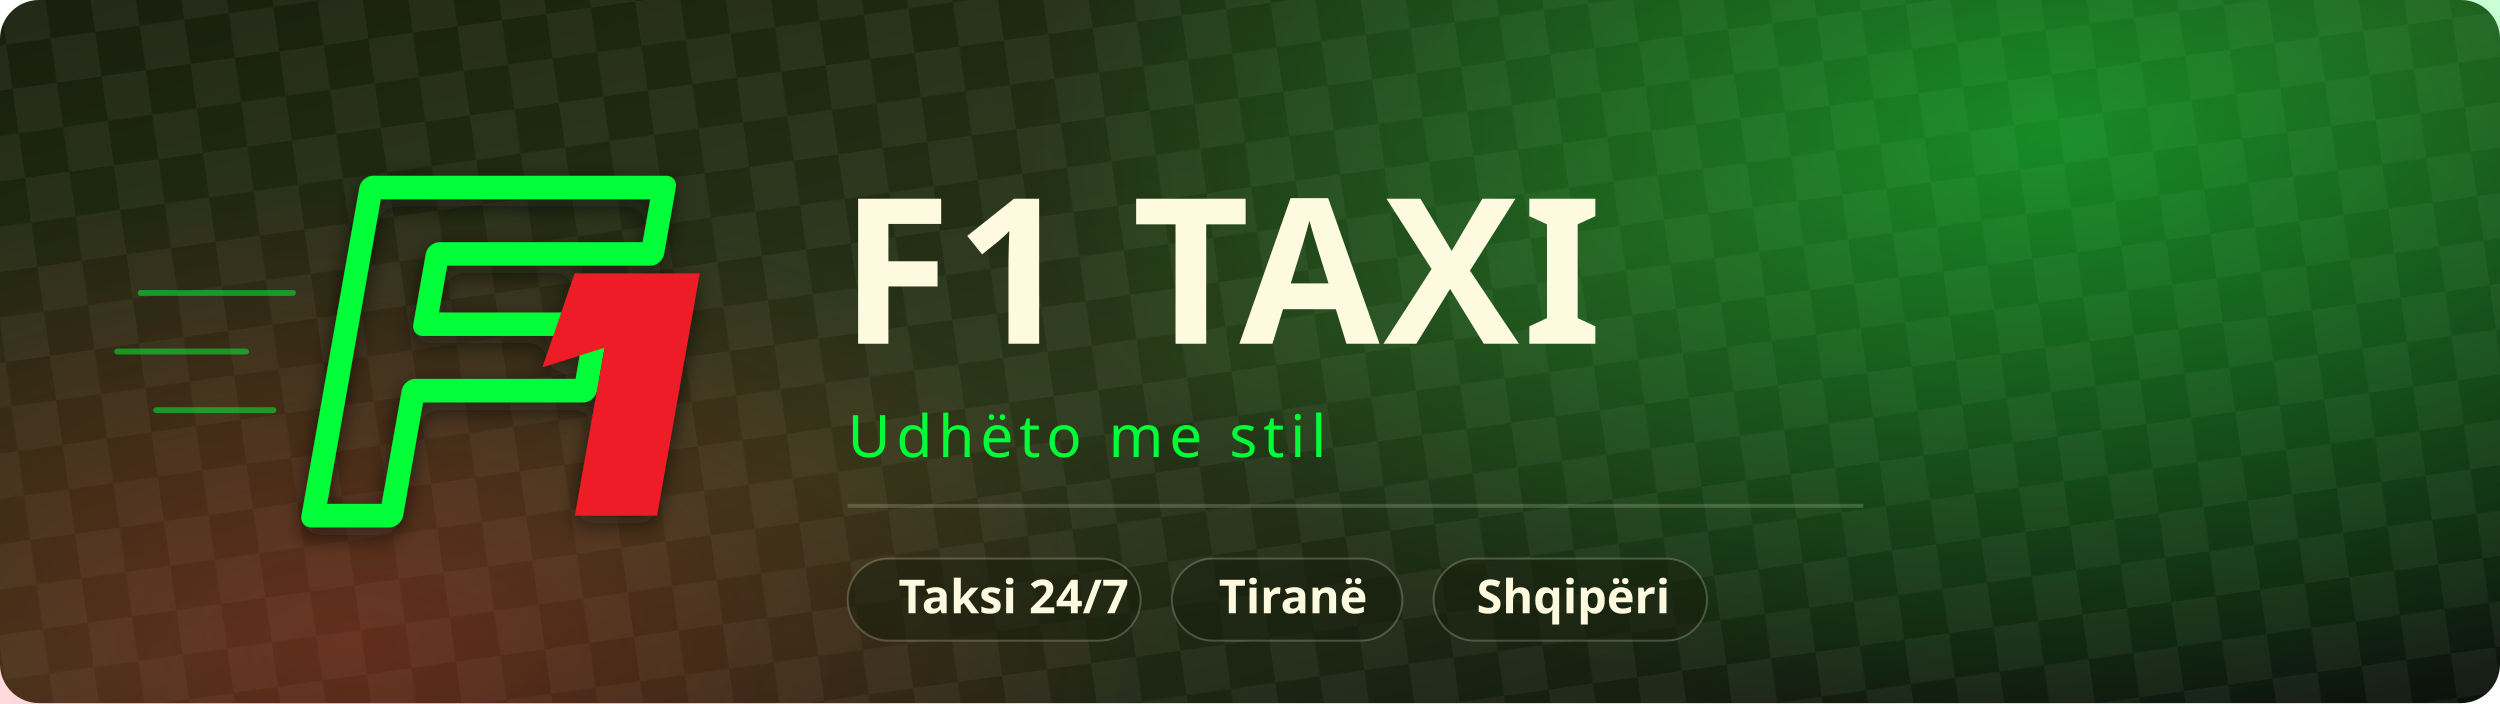
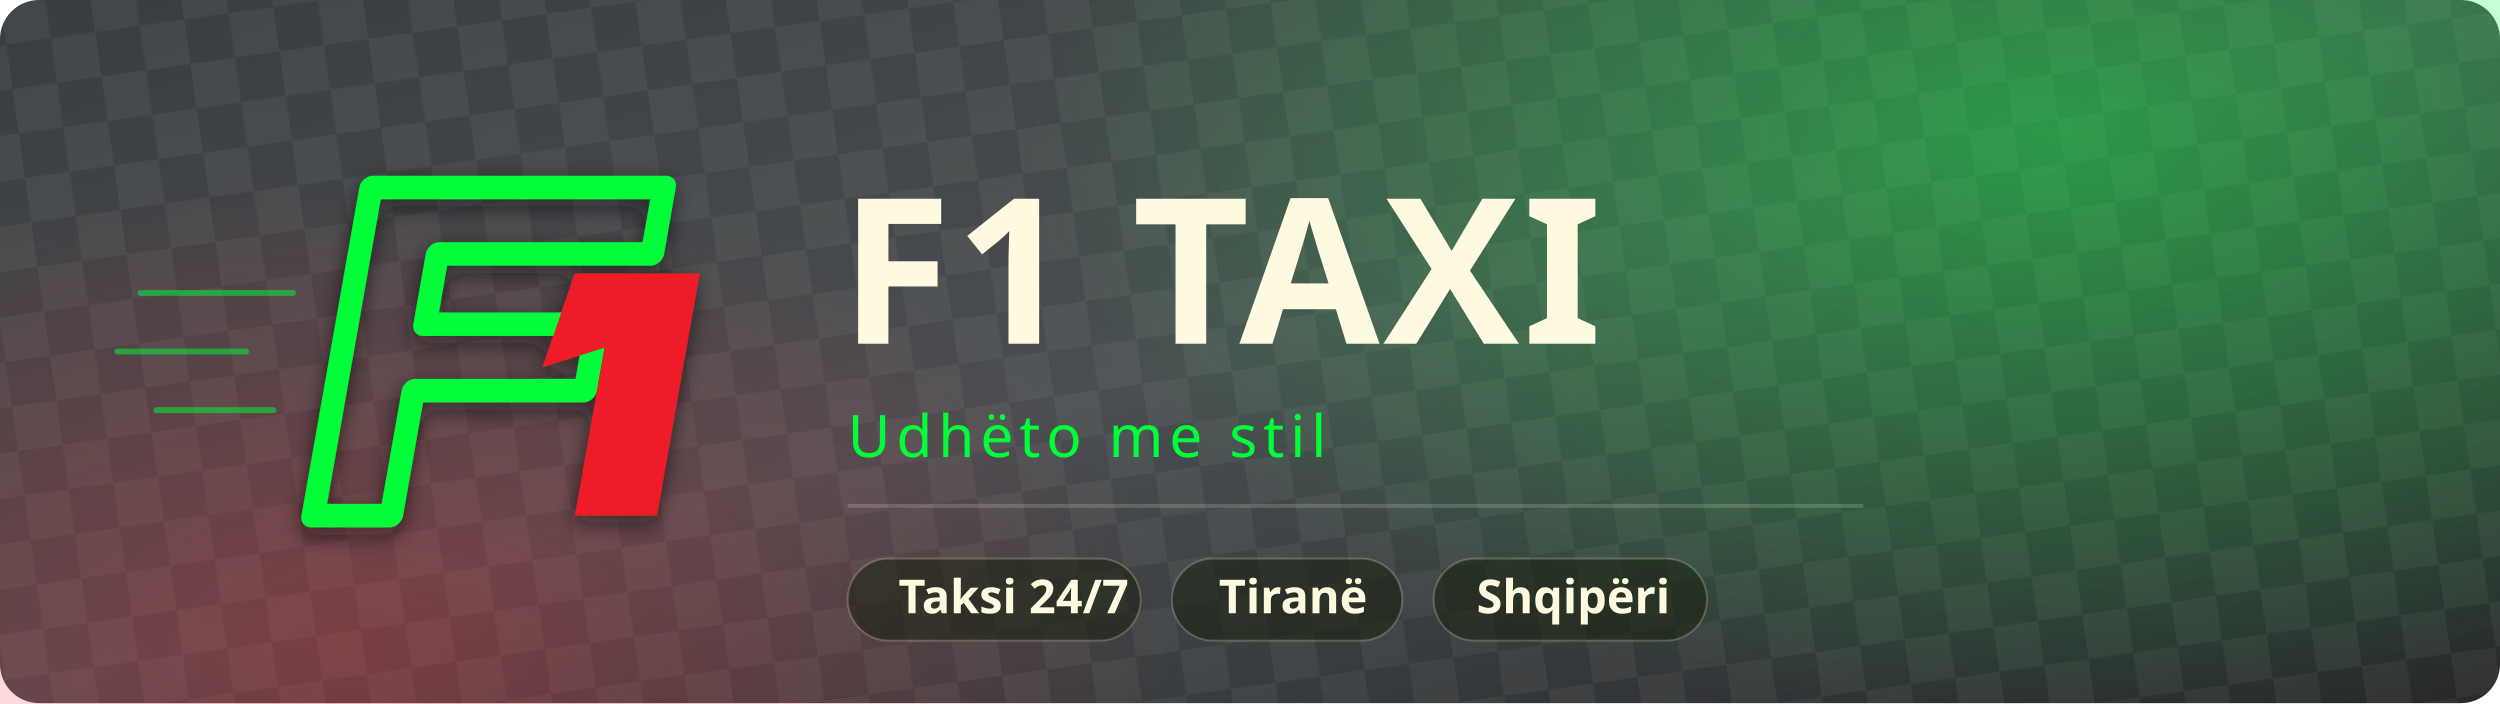
<svg xmlns="http://www.w3.org/2000/svg" width="1280" height="360" viewBox="0 0 1280 360" fill="none" role="img" aria-label="F1 Taxi — Taksi 24/7 në Tiranë">
  <defs>
    <linearGradient id="bg" x1="0" y1="0" x2="1" y2="1">
-       <stop offset="0" stop-color="#181f0d" />
-       <stop offset="0.5" stop-color="#283618" />
-       <stop offset="1" stop-color="#0b120c" />
+       <stop offset="0" stop-color="#3a3d40" />
+       <stop offset="0.5" stop-color="#4a4e52" />
+       <stop offset="1" stop-color="#26282a" />
    </linearGradient>
    <radialGradient id="glow" cx="0.5" cy="0.5" r="0.5">
      <stop offset="0" stop-color="#00FF39" stop-opacity="0.42" />
      <stop offset="1" stop-color="#00FF39" stop-opacity="0" />
    </radialGradient>
    <radialGradient id="glowRed" cx="0.5" cy="0.5" r="0.5">
      <stop offset="0" stop-color="#ee1c25" stop-opacity="0.30" />
      <stop offset="1" stop-color="#ee1c25" stop-opacity="0" />
    </radialGradient>
    <pattern id="checker" width="46" height="46" patternUnits="userSpaceOnUse" patternTransform="rotate(-8)">
      <rect width="46" height="46" fill="none" />
      <rect width="23" height="23" fill="#fefae0" fill-opacity="0.05" />
      <rect x="23" y="23" width="23" height="23" fill="#fefae0" fill-opacity="0.05" />
    </pattern>
    <filter id="soft" x="-20%" y="-20%" width="140%" height="140%">
      <feDropShadow dx="0" dy="4" stdDeviation="6" flood-color="#0b120c" flood-opacity="0.6" />
    </filter>
  </defs>
  <rect width="1280" height="360" rx="20" fill="url(#bg)" />
  <rect width="1280" height="360" rx="20" fill="url(#checker)" />
  <ellipse cx="1050" cy="70" rx="520" ry="300" fill="url(#glow)" />
  <ellipse cx="180" cy="330" rx="420" ry="240" fill="url(#glowRed)" />
  <g stroke="#00FF39" stroke-opacity="0.5" stroke-width="3" stroke-linecap="round">
    <line x1="72" y1="150" x2="150" y2="150" />
    <line x1="60" y1="180" x2="126" y2="180" />
    <line x1="80" y1="210" x2="140" y2="210" />
  </g>
  <g filter="url(#soft)" transform="translate(190,96) skewX(-10)">
    <path d="M0 0 H150 V34 H40 V70 H128 V104 H40 V168 H0 Z" fill="none" stroke="#00FF39" stroke-width="12" stroke-linejoin="round" />
    <path d="M112 44 L176 44 L176 168 L134 168 L134 82 L104 92 Z" fill="#ee1c25" />
    <path d="M104 168 H188" stroke="#ee1c25" stroke-width="0" />
  </g>
  <text x="430" y="176" font-family="Verdana, Geneva, sans-serif" font-size="104" font-weight="700" fill="#fefae0" letter-spacing="2">F1 TAXI</text>
  <text x="434" y="234" font-family="Verdana, Geneva, sans-serif" font-size="30" font-weight="400" fill="#00FF39" letter-spacing="3">Udhëto me stil</text>
  <rect x="434" y="258" width="520" height="2" fill="#fefae0" fill-opacity="0.18" />
  <g font-family="Verdana, Geneva, sans-serif" font-size="24" font-weight="600" fill="#fefae0">
    <g transform="translate(434,286)">
      <rect x="0" y="0" width="150" height="42" rx="21" fill="#181f0d" fill-opacity="0.55" stroke="#fefae0" stroke-opacity="0.22" />
      <text x="26" y="28">Taksi 24/7</text>
    </g>
    <g transform="translate(600,286)">
      <rect x="0" y="0" width="118" height="42" rx="21" fill="#181f0d" fill-opacity="0.55" stroke="#fefae0" stroke-opacity="0.22" />
      <text x="24" y="28">Tiranë</text>
    </g>
    <g transform="translate(734,286)">
      <rect x="0" y="0" width="140" height="42" rx="21" fill="#181f0d" fill-opacity="0.55" stroke="#fefae0" stroke-opacity="0.22" />
      <text x="22" y="28">Shqipëri</text>
    </g>
  </g>
</svg>
